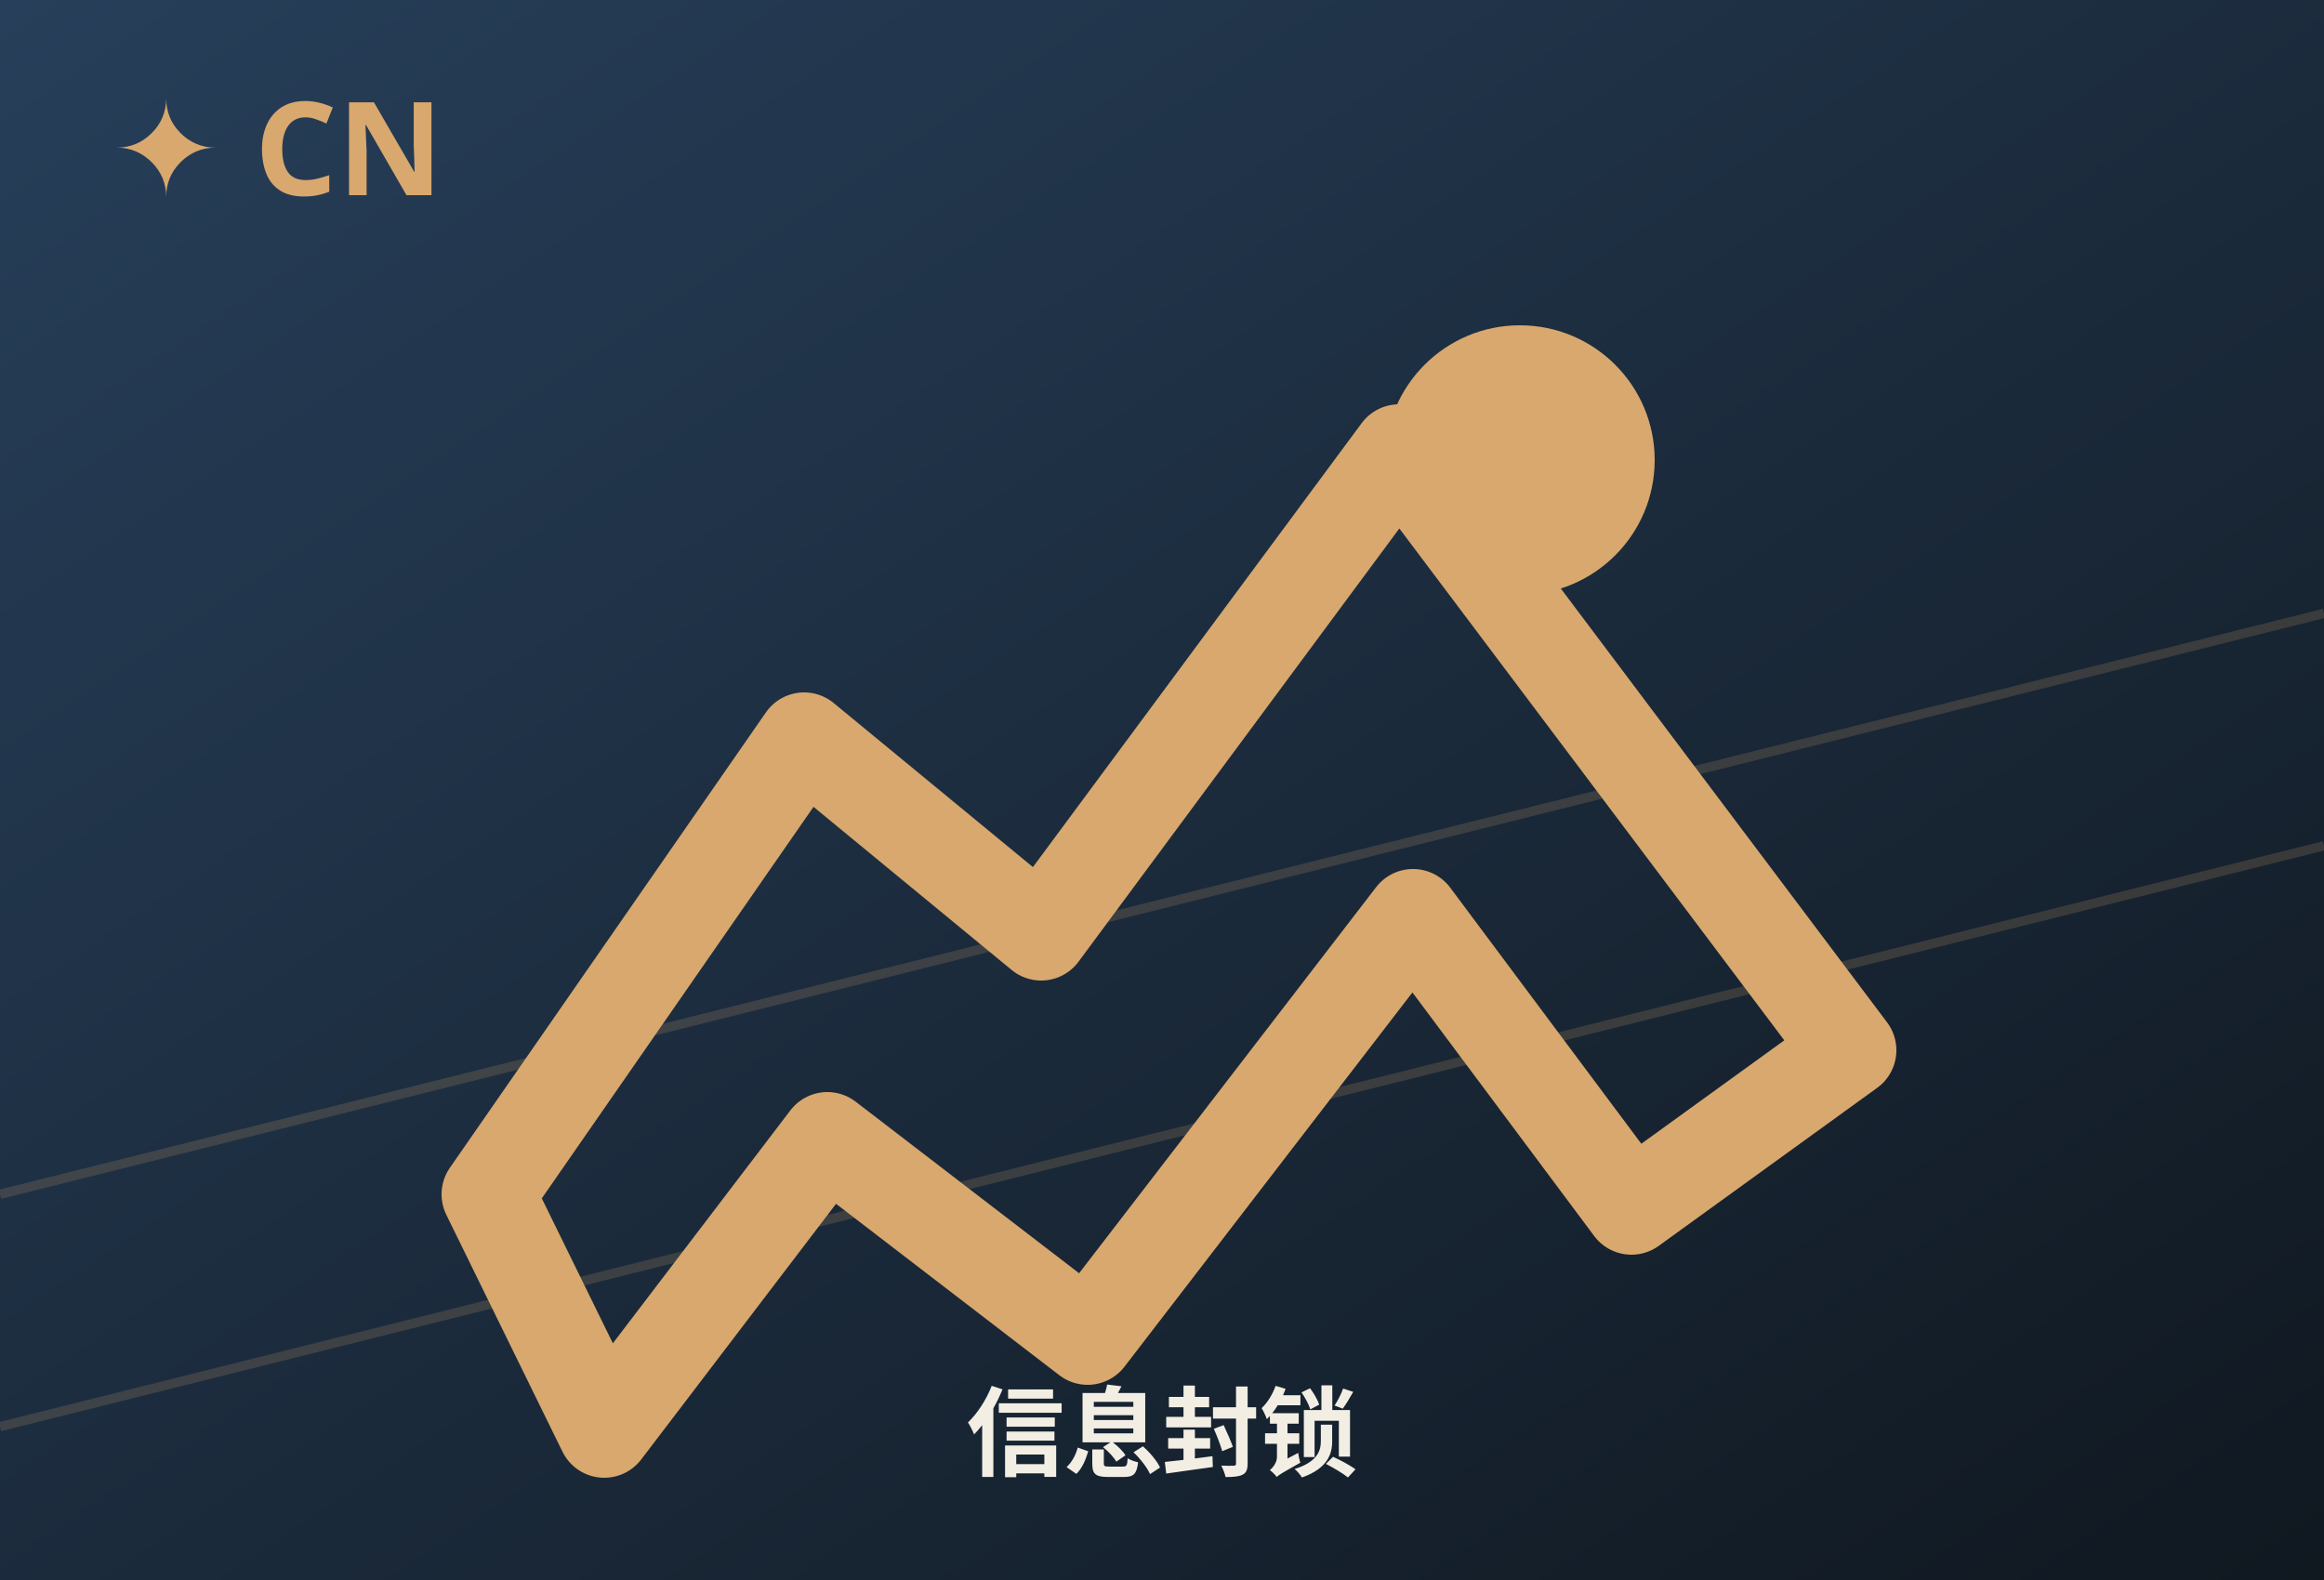
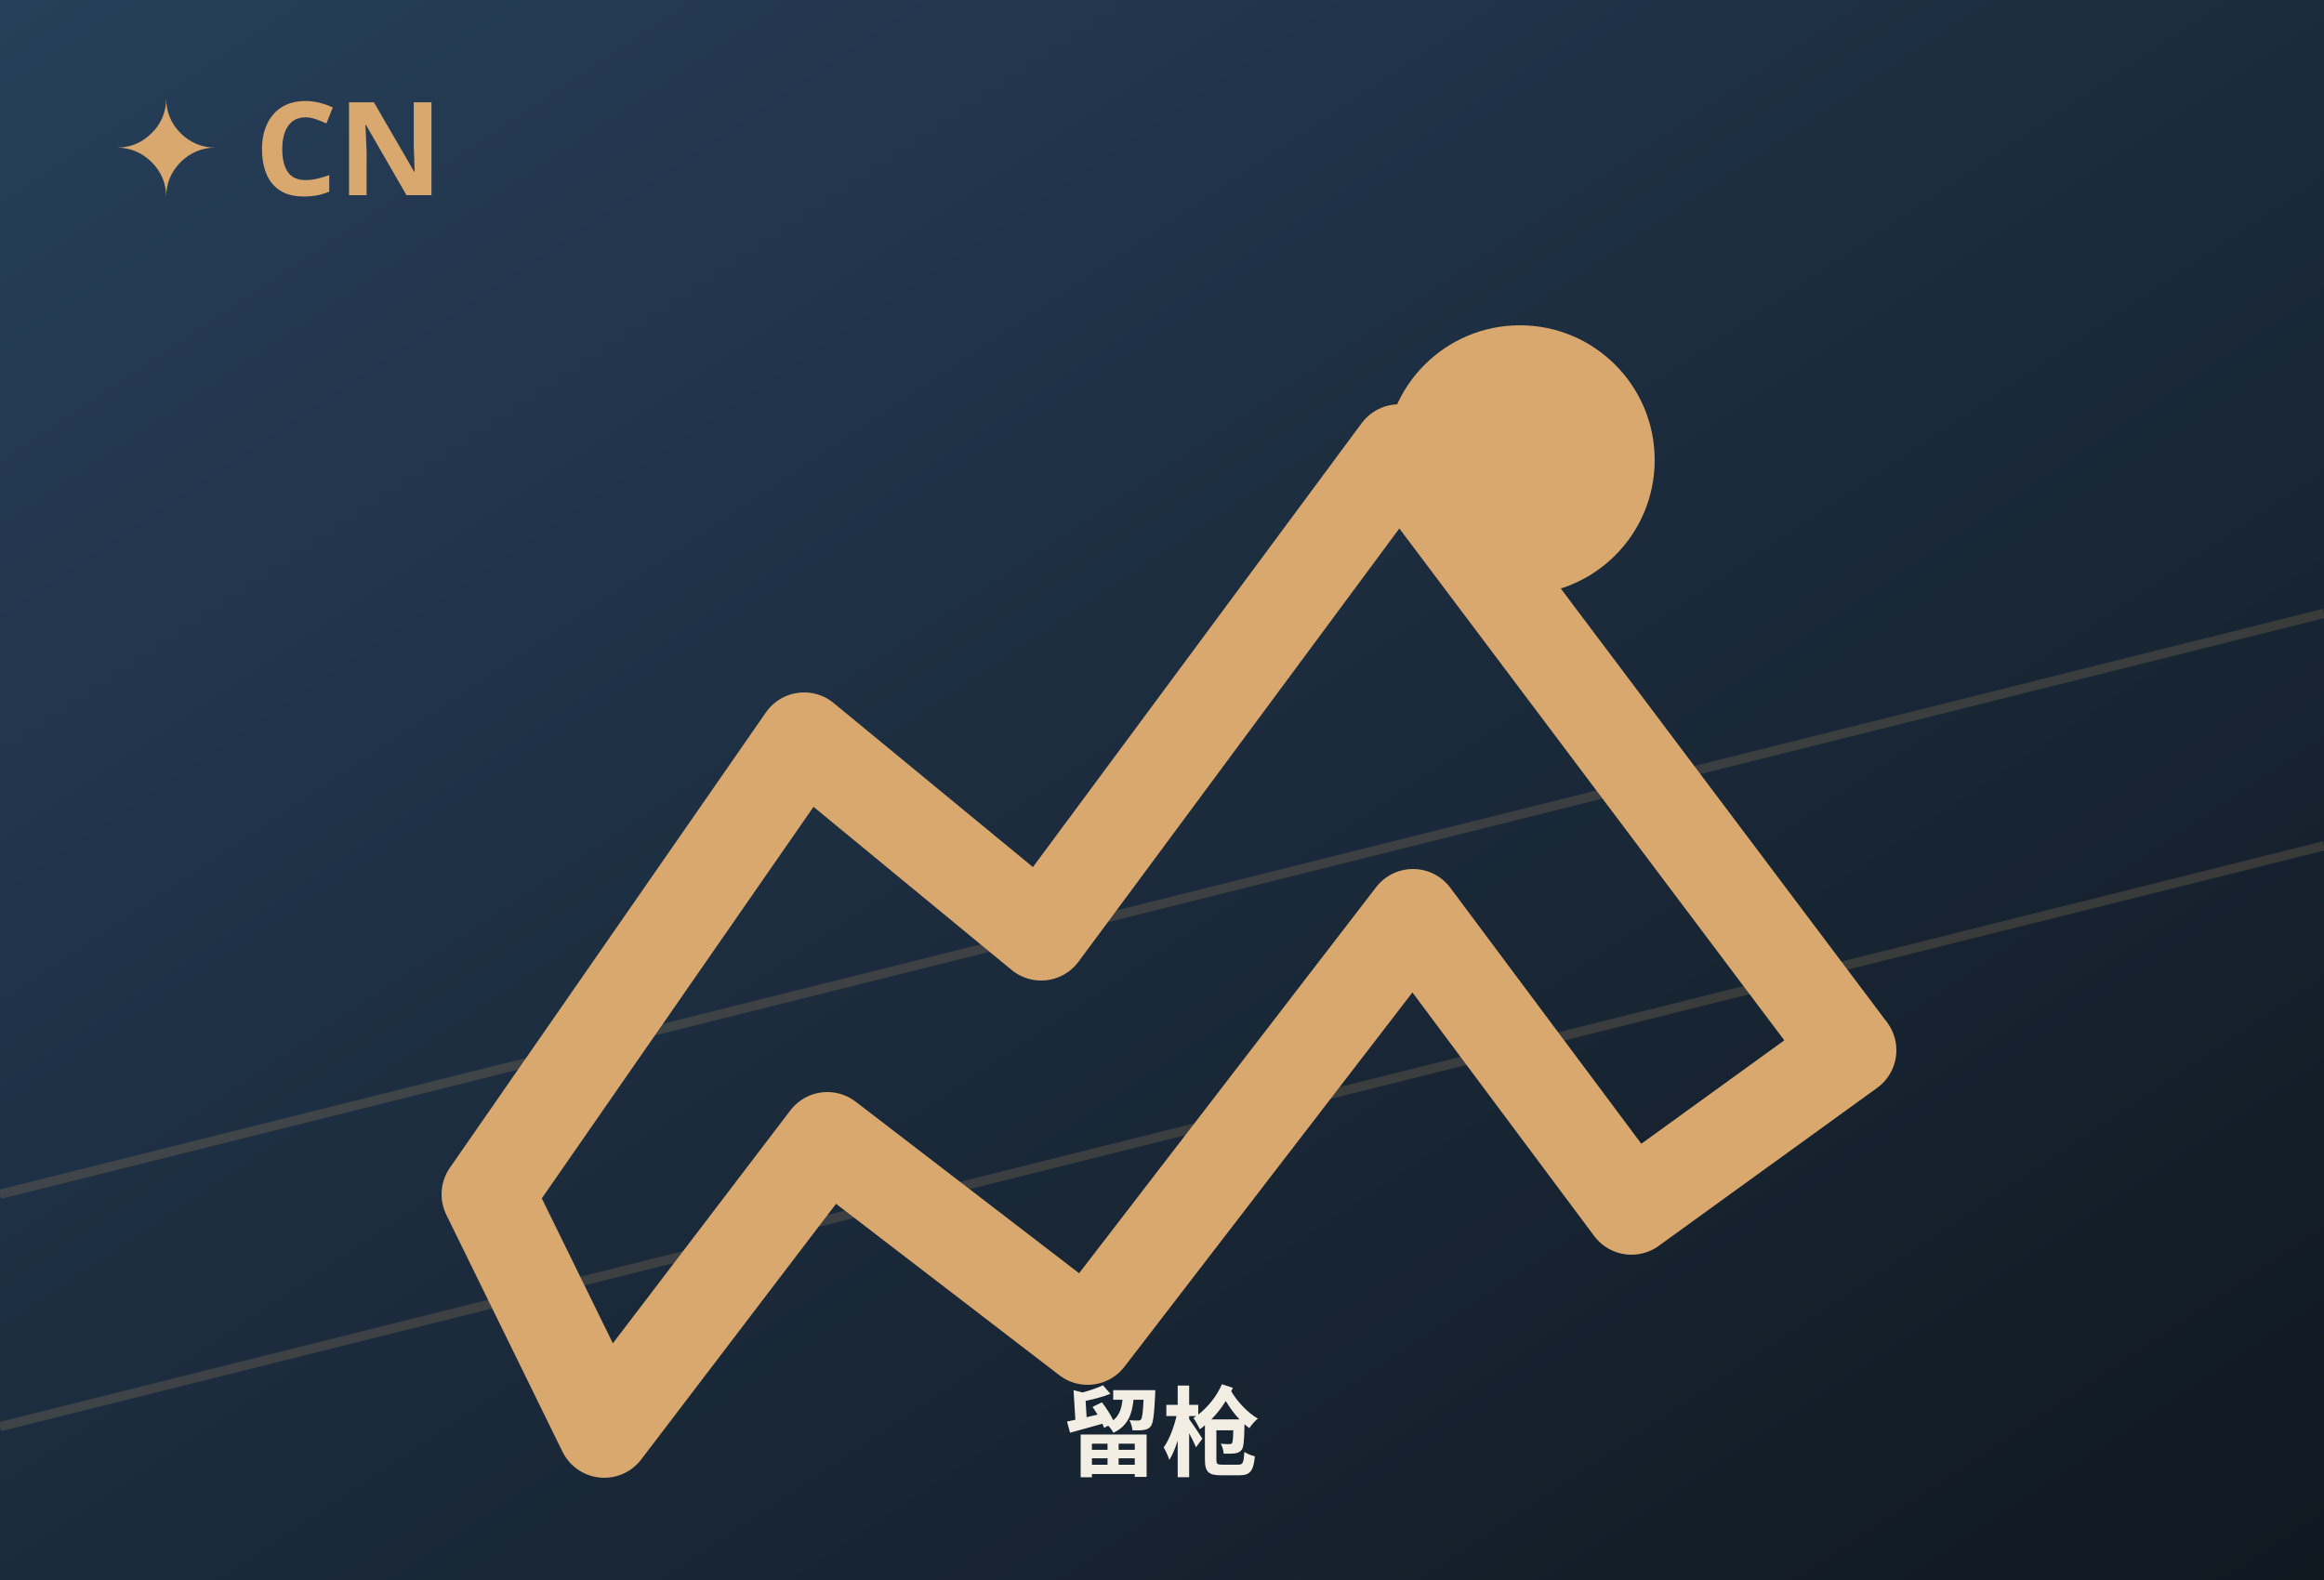
<svg xmlns="http://www.w3.org/2000/svg" viewBox="0 0 500 340">
  <defs>
    <linearGradient id="b" x2="1" y2="1">
      <stop stop-color="#273f5a" />
      <stop offset="1" stop-color="#101820" />
    </linearGradient>
  </defs>
  <rect width="500" height="340" fill="url(#b)" />
  <path d="M0 257L500 132M0 307L500 182" stroke="#d8a86e" stroke-opacity=".18" stroke-width="2" />
  <path d="M105 257l68-98 51 42 77-104 97 129-47 34-47-63-70 91-56-43-48 63z" fill="none" stroke="#d8a86e" stroke-width="20" stroke-linejoin="round" />
  <circle cx="327" cy="99" r="29" fill="#d8a86e" />
  <text x="24" y="42" fill="#d8a86e" font-family="sans-serif" font-size="28" font-weight="700">✦ CN</text>
-   <text x="250" y="316" text-anchor="middle" fill="#f3eee3" font-family="sans-serif" font-size="21" font-weight="700">信息封锁</text>
+   <text x="250" y="316" text-anchor="middle" fill="#f3eee3" font-family="sans-serif" font-size="21" font-weight="700">留枪</text>
</svg>
